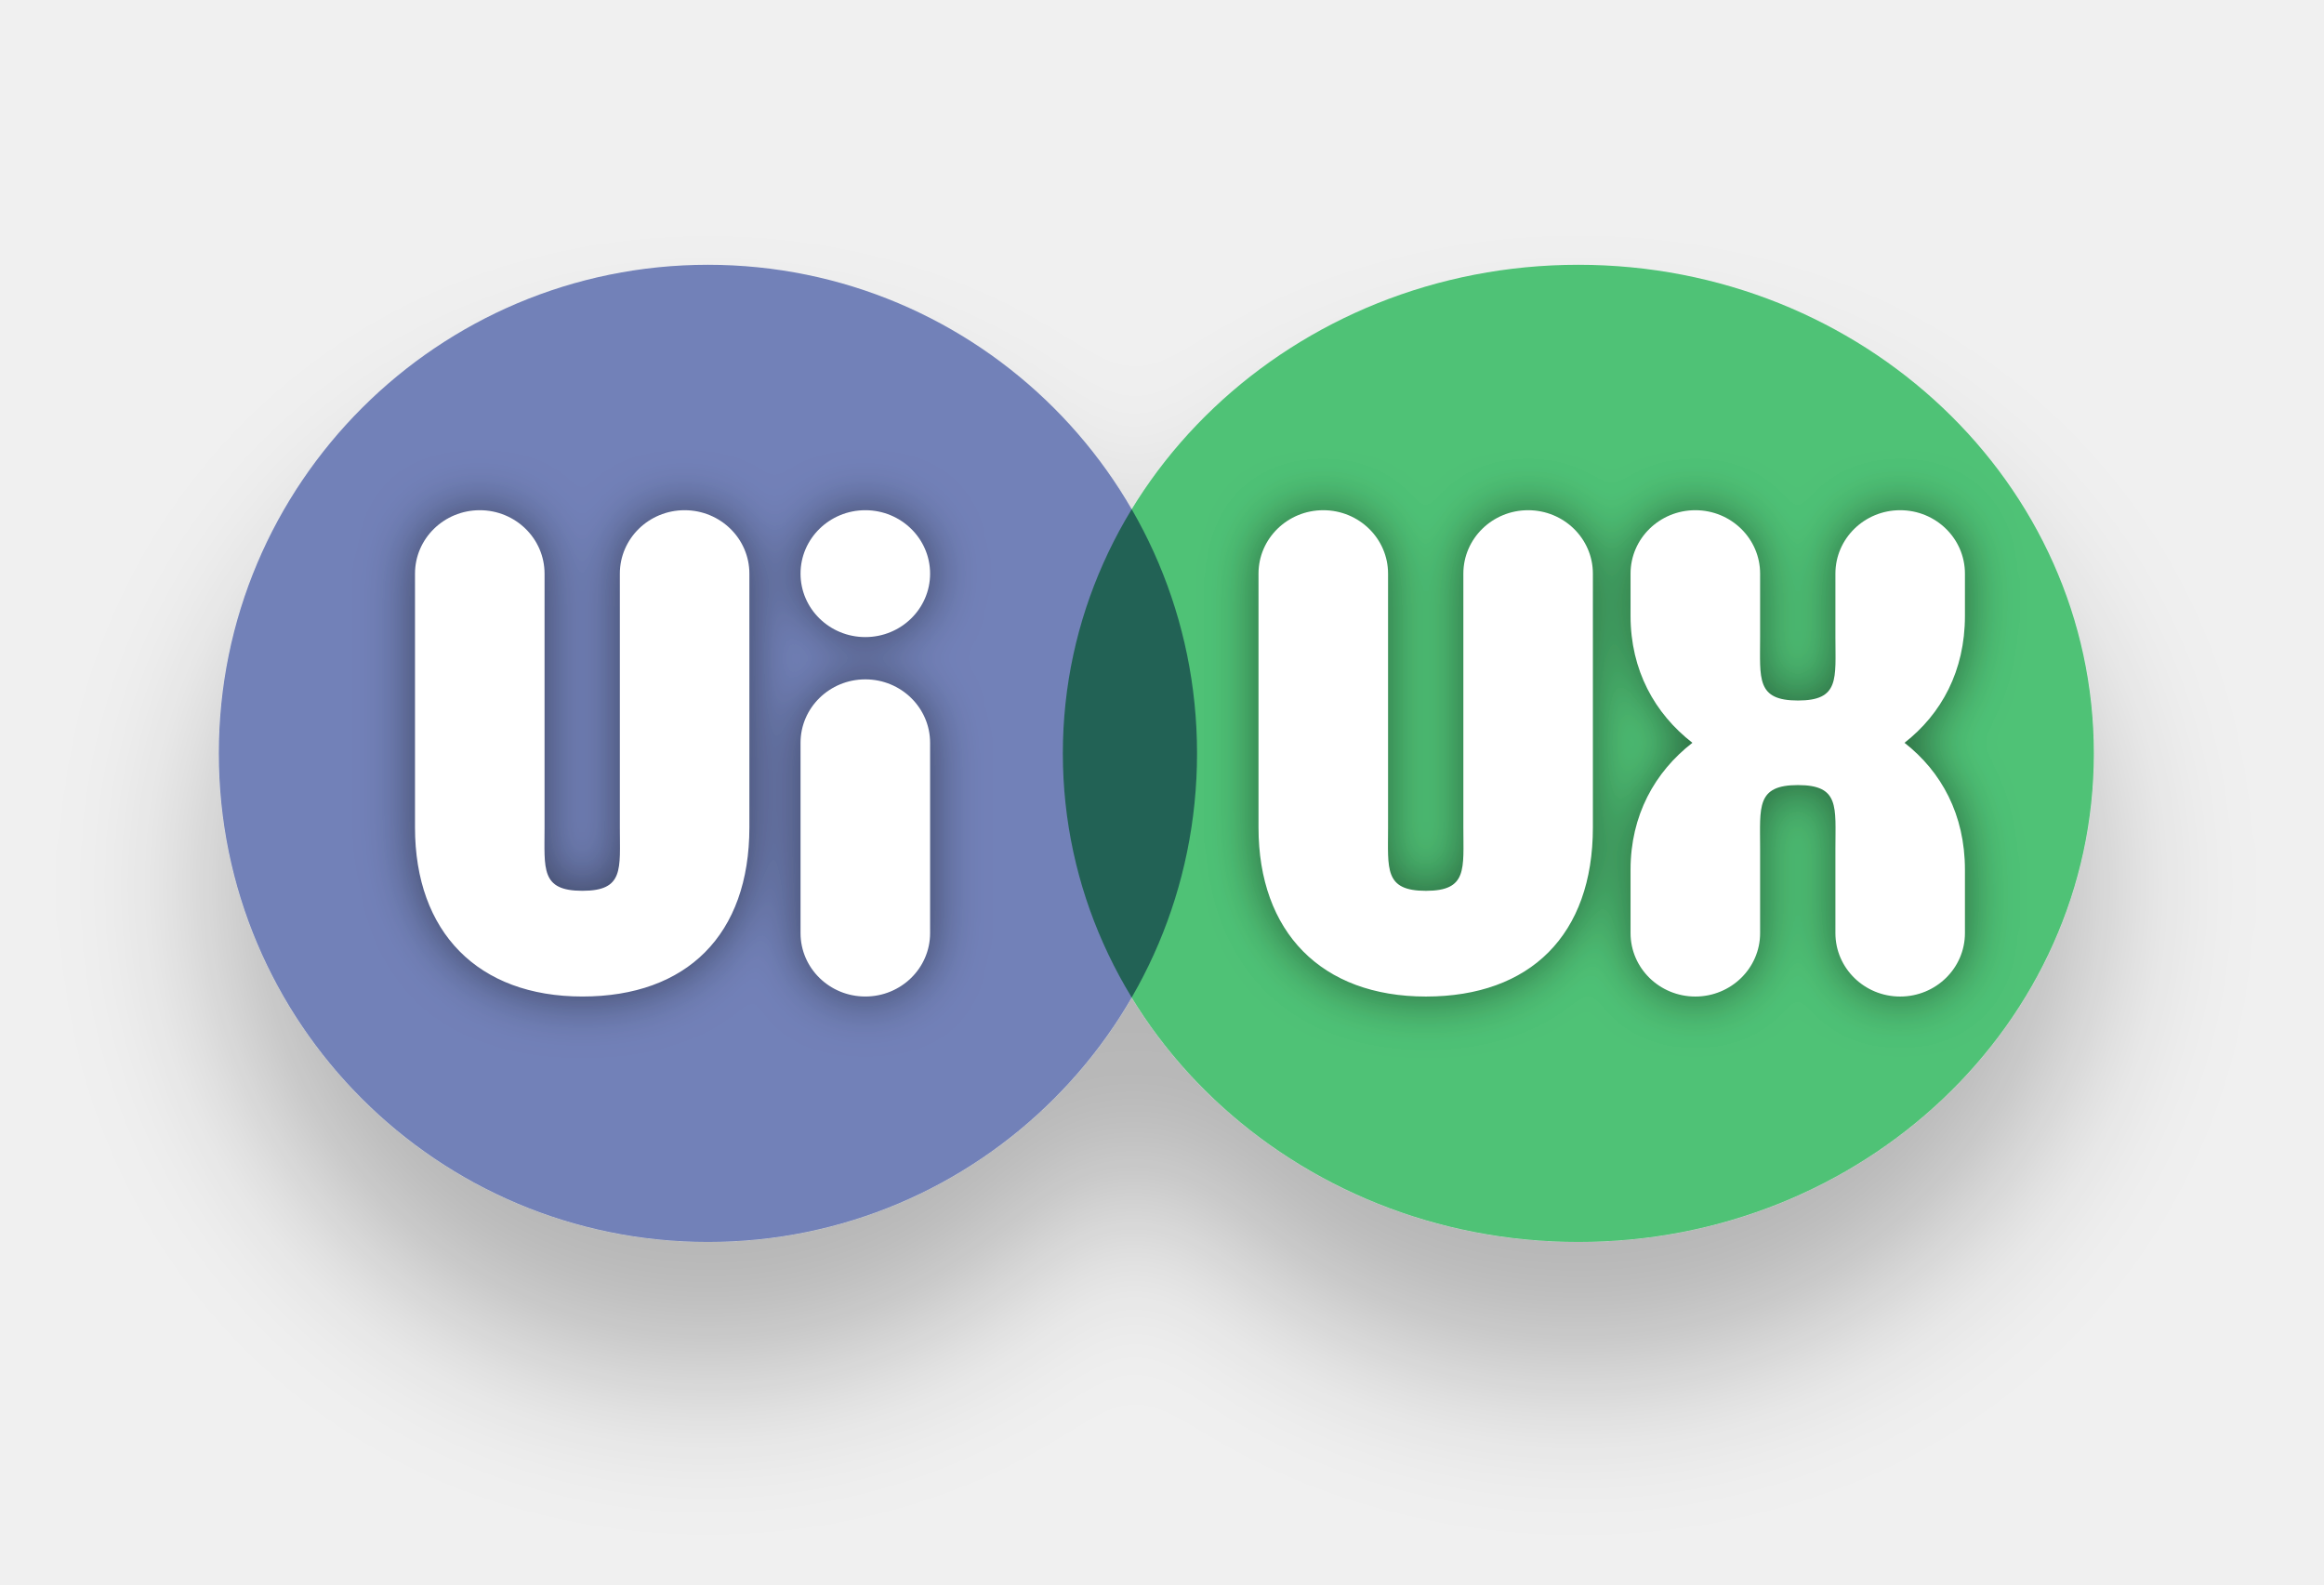
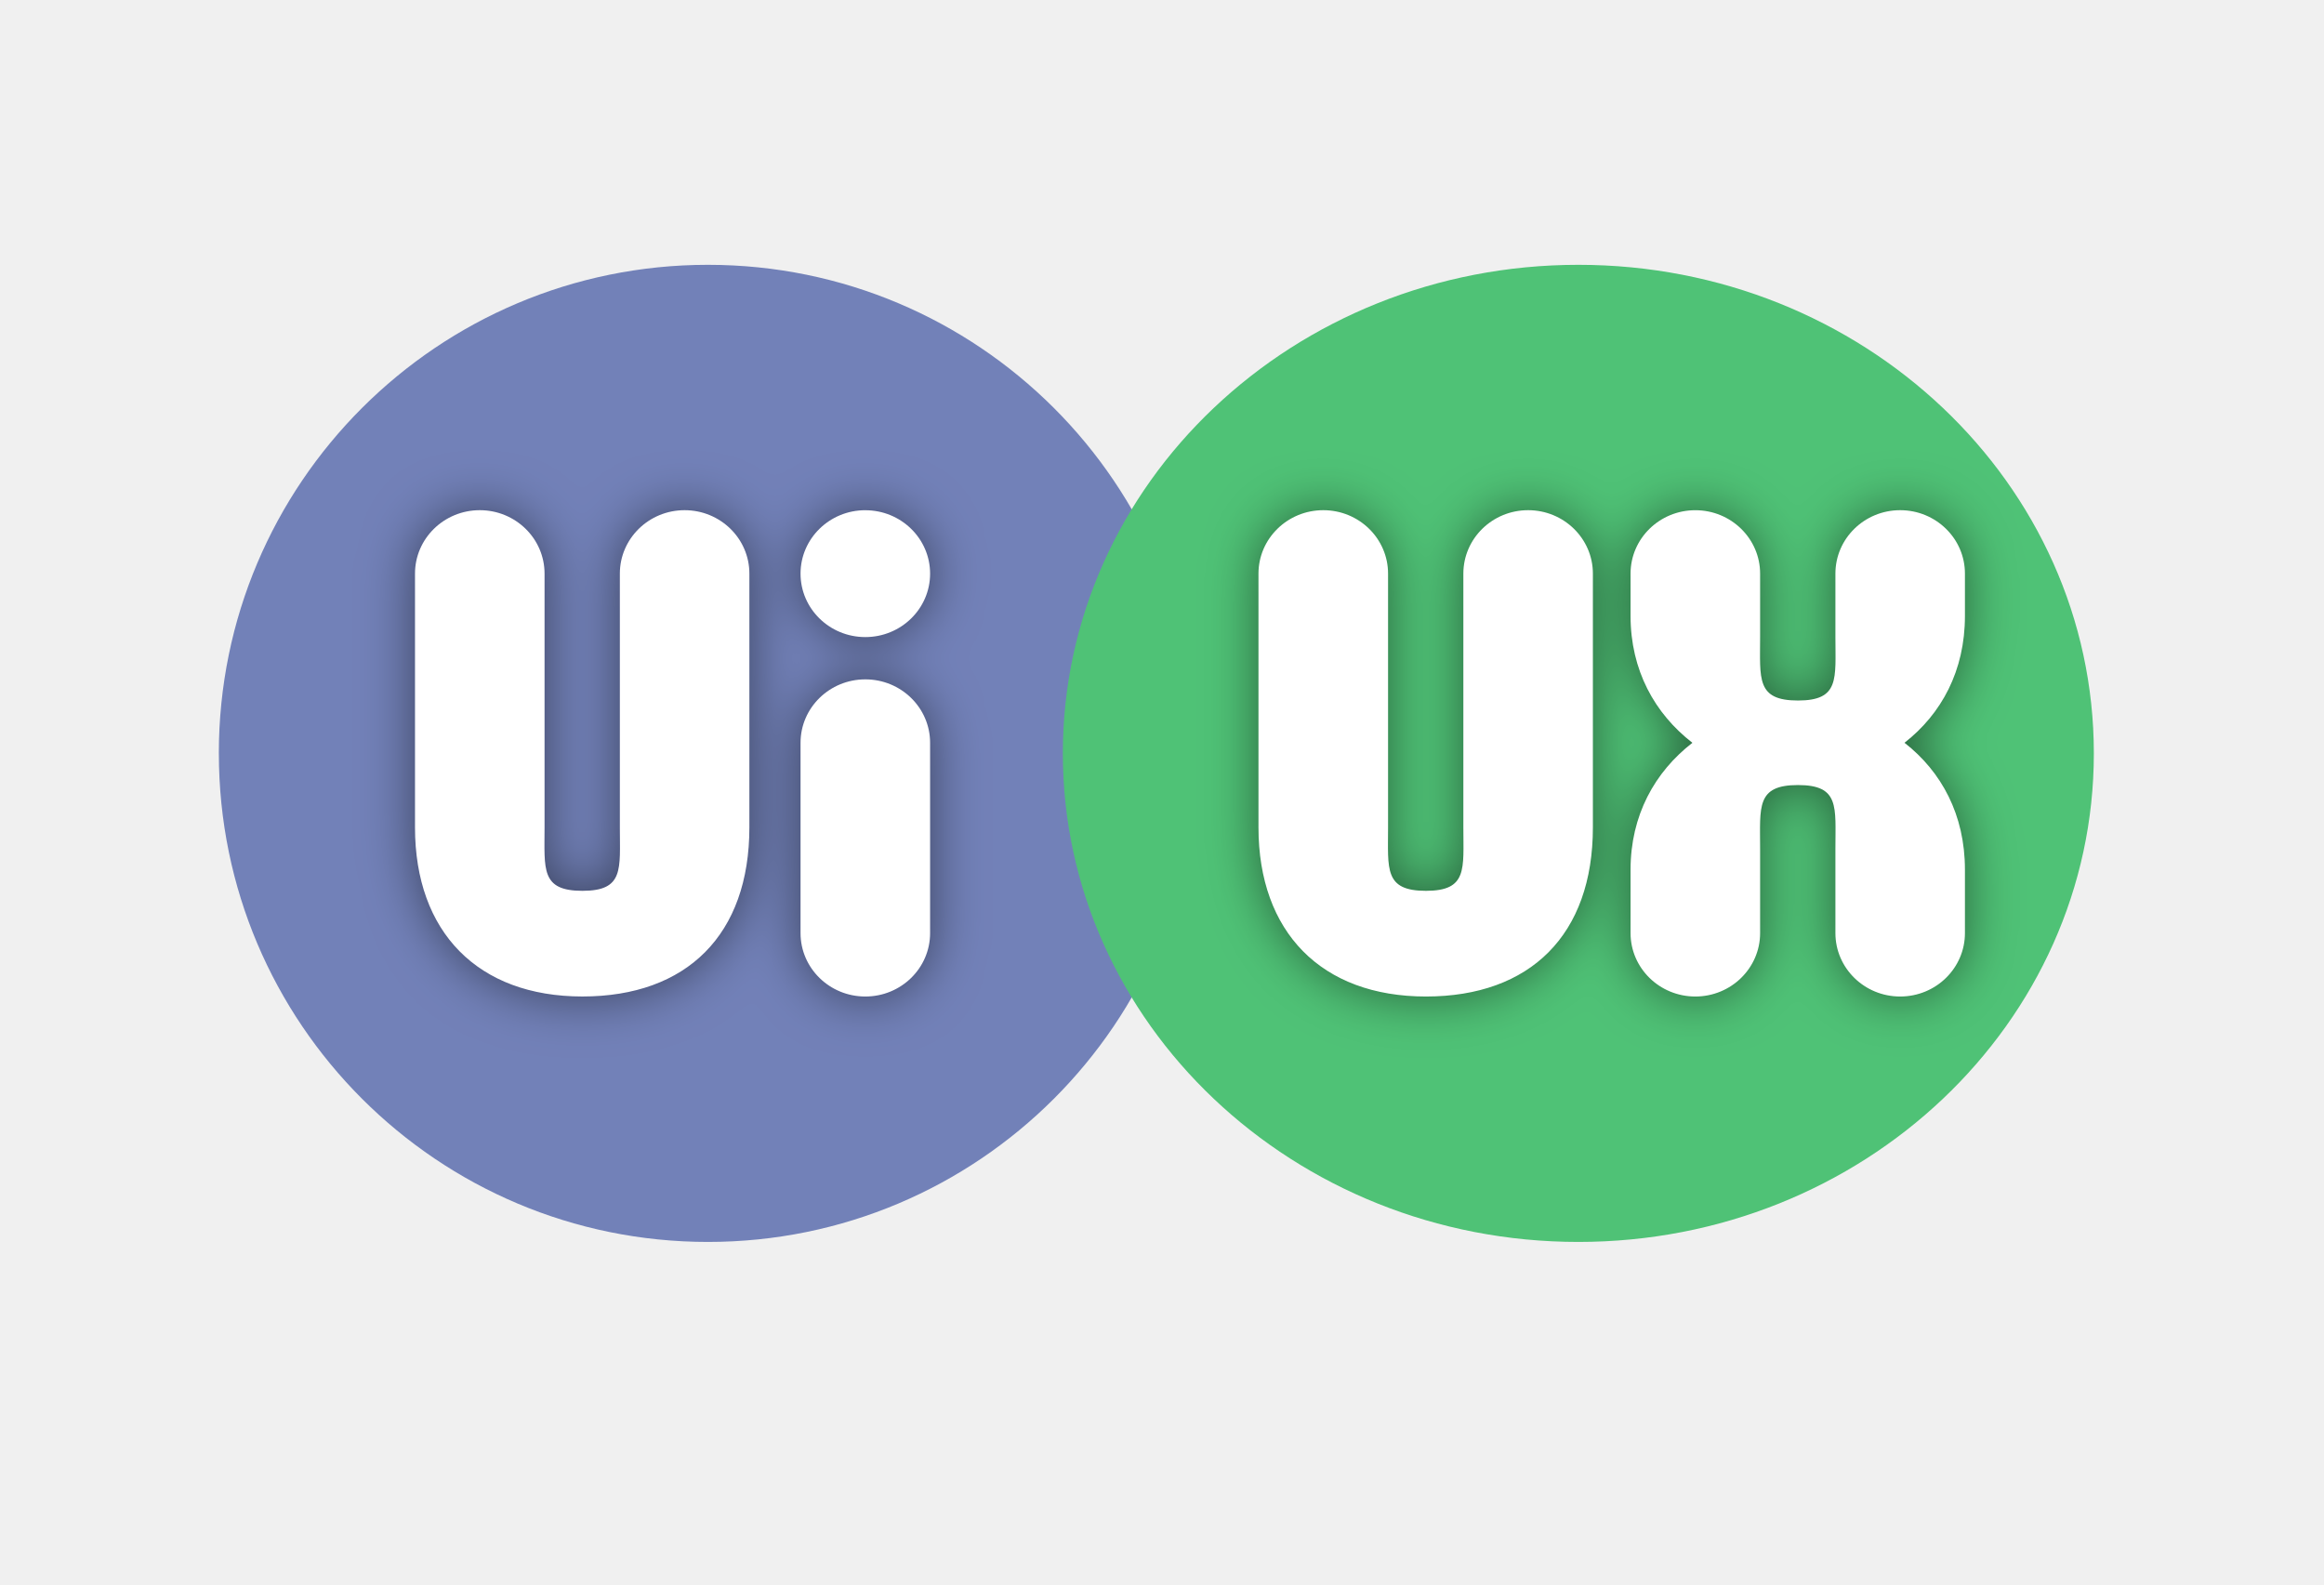
- <svg xmlns="http://www.w3.org/2000/svg" xmlns:xlink="http://www.w3.org/1999/xlink" width="88px" height="60px" viewBox="0 0 88 60" version="1.1">
+ <svg xmlns="http://www.w3.org/2000/svg" xmlns:xlink="http://www.w3.org/1999/xlink" height="60" width="88">
  <defs>
-     <filter x="-16.0%" y="-17.1%" width="131.9%" height="160.5%" filterUnits="objectBoundingBox" id="filter-1">
-       <feOffset dx="0" dy="5" in="SourceAlpha" result="shadowOffsetOuter1" />
-       <feGaussianBlur stdDeviation="3" in="shadowOffsetOuter1" result="shadowBlurOuter1" />
-       <feColorMatrix values="0 0 0 0 0   0 0 0 0 0   0 0 0 0 0  0 0 0 0.246 0" type="matrix" in="shadowBlurOuter1" result="shadowMatrixOuter1" />
-       <feMerge>
-         <feMergeNode in="shadowMatrixOuter1" />
-         <feMergeNode in="SourceGraphic" />
-       </feMerge>
+     <path id="b" d="M24.766 9.32c1.355 0 2.453 1.075 2.453 2.401s-1.098 2.402-2.453 2.402c-1.355 0-2.453-1.075-2.453-2.402s1.098-2.402 2.453-2.402zm0 6.404c1.355 0 2.453 1.076 2.453 2.402v7.206c0 1.326-1.098 2.401-2.453 2.401-1.355 0-2.453-1.075-2.453-2.401v-7.206c0-1.326 1.098-2.402 2.453-2.402zM12.62 21.33c0 1.579-.15 2.401 1.433 2.401 1.584 0 1.418-.822 1.418-2.401V11.72c0-1.326 1.098-2.402 2.452-2.402 1.355 0 2.453 1.076 2.453 2.402v9.608c0 4.065-2.368 6.404-6.323 6.404-3.956 0-6.339-2.437-6.339-6.404V11.72c0-1.326 1.098-2.402 2.453-2.402 1.355 0 2.453 1.076 2.453 2.402z" />
+     <filter id="a" height="132.6%" width="130.8%" x="-15.4%" y="-16.3%">
+       <feOffset in="SourceAlpha" result="shadowOffsetOuter1" />
+       <feGaussianBlur in="shadowOffsetOuter1" result="shadowBlurOuter1" stdDeviation="1" />
+       <feColorMatrix in="shadowBlurOuter1" values="0 0 0 0 0 0 0 0 0 0 0 0 0 0 0 0 0 0 0.5 0" />
    </filter>
-     <path d="M24.766,9.319 C26.121,9.319 27.219,10.395 27.219,11.721 C27.219,13.048 26.121,14.123 24.766,14.123 C23.411,14.123 22.313,13.048 22.313,11.721 C22.313,10.395 23.411,9.319 24.766,9.319 Z M24.766,15.724 C26.121,15.724 27.219,16.8 27.219,18.126 L27.219,25.332 C27.219,26.658 26.121,27.733 24.766,27.733 C23.411,27.733 22.313,26.658 22.313,25.332 L22.313,18.126 C22.313,16.8 23.411,15.724 24.766,15.724 Z M12.62,21.329 C12.62,22.908 12.469,23.73 14.053,23.73 C15.637,23.73 15.471,22.908 15.471,21.329 C15.471,20.276 15.471,17.073 15.471,11.721 C15.471,10.395 16.569,9.319 17.923,9.319 C19.278,9.319 20.376,10.395 20.376,11.721 C20.376,15.416 20.376,18.618 20.376,21.329 C20.376,25.394 18.008,27.733 14.053,27.733 C10.097,27.733 7.714,25.296 7.714,21.329 C7.714,18.683 7.714,15.481 7.714,11.721 C7.714,10.395 8.812,9.319 10.167,9.319 C11.522,9.319 12.62,10.395 12.62,11.721 C12.62,17.073 12.62,20.276 12.62,21.329 Z" id="path-2" />
-     <filter x="-15.4%" y="-16.3%" width="130.8%" height="132.6%" filterUnits="objectBoundingBox" id="filter-3">
-       <feOffset dx="0" dy="0" in="SourceAlpha" result="shadowOffsetOuter1" />
-       <feGaussianBlur stdDeviation="1" in="shadowOffsetOuter1" result="shadowBlurOuter1" />
-       <feColorMatrix values="0 0 0 0 0   0 0 0 0 0   0 0 0 0 0  0 0 0 0.5 0" type="matrix" in="shadowBlurOuter1" />
-     </filter>
-     <path d="M44.56,21.329 C44.56,22.908 44.409,23.731 45.993,23.731 C47.577,23.731 47.411,22.908 47.411,21.329 C47.411,20.276 47.411,17.073 47.411,11.721 C47.411,10.394 48.509,9.319 49.863,9.319 C51.218,9.319 52.316,10.394 52.316,11.721 C52.316,15.415 52.316,18.618 52.316,21.329 C52.316,25.395 49.948,27.734 45.993,27.734 C42.037,27.734 39.654,25.296 39.654,21.329 C39.654,18.683 39.654,15.481 39.654,11.721 C39.654,10.394 40.752,9.319 42.107,9.319 C43.462,9.319 44.56,10.394 44.56,11.721 C44.56,17.073 44.56,20.276 44.56,21.329 Z M53.742,13.322 L53.742,11.721 C53.742,10.394 54.84,9.319 56.195,9.319 C57.549,9.319 58.648,10.394 58.648,11.721 L58.648,14.123 C58.648,15.702 58.497,16.525 60.081,16.525 C61.665,16.525 61.499,15.702 61.499,14.123 L61.499,11.721 C61.499,10.394 62.597,9.319 63.951,9.319 C65.306,9.319 66.404,10.394 66.404,11.721 L66.404,13.322 C66.404,15.403 65.515,17.032 64.116,18.126 C65.515,19.22 66.404,20.849 66.404,22.93 L66.404,25.332 C66.404,26.658 65.306,27.734 63.951,27.734 C62.597,27.734 61.499,26.658 61.499,25.332 L61.499,22.129 C61.499,20.55 61.665,19.727 60.081,19.727 C58.497,19.727 58.648,20.55 58.648,22.129 L58.648,25.332 C58.648,26.658 57.549,27.734 56.195,27.734 C54.84,27.734 53.742,26.658 53.742,25.332 L53.742,22.93 C53.742,20.877 54.655,19.234 56.084,18.126 C54.655,17.018 53.742,15.375 53.742,13.322 Z" id="path-4" />
-     <filter x="-11.2%" y="-16.3%" width="122.4%" height="132.6%" filterUnits="objectBoundingBox" id="filter-5">
-       <feOffset dx="0" dy="0" in="SourceAlpha" result="shadowOffsetOuter1" />
-       <feGaussianBlur stdDeviation="1" in="shadowOffsetOuter1" result="shadowBlurOuter1" />
-       <feColorMatrix values="0 0 0 0 0   0 0 0 0 0   0 0 0 0 0  0 0 0 0.5 0" type="matrix" in="shadowBlurOuter1" />
+     <path id="d" d="M44.56 21.329c0 1.579-.151 2.402 1.433 2.402s1.418-.823 1.418-2.402V11.72c0-1.327 1.098-2.402 2.452-2.402s2.453 1.075 2.453 2.402v9.608c0 4.066-2.368 6.405-6.323 6.405s-6.34-2.438-6.34-6.405V11.72c0-1.327 1.1-2.402 2.454-2.402 1.355 0 2.453 1.075 2.453 2.402zm9.182-8.007v-1.601c0-1.327 1.098-2.402 2.453-2.402 1.354 0 2.453 1.075 2.453 2.402v2.402c0 1.579-.151 2.402 1.433 2.402s1.418-.823 1.418-2.402V11.72c0-1.327 1.098-2.402 2.452-2.402 1.355 0 2.453 1.075 2.453 2.402v1.601c0 2.081-.89 3.71-2.288 4.804 1.399 1.094 2.288 2.723 2.288 4.804v2.402c0 1.326-1.098 2.402-2.453 2.402-1.354 0-2.452-1.076-2.452-2.402v-3.203c0-1.579.166-2.402-1.418-2.402-1.584 0-1.433.823-1.433 2.402v3.203c0 1.326-1.099 2.402-2.453 2.402-1.355 0-2.453-1.076-2.453-2.402V22.93c0-2.053.913-3.696 2.342-4.804-1.43-1.108-2.342-2.751-2.342-4.804z" />
+     <filter id="c" height="132.6%" width="122.4%" x="-11.2%" y="-16.3%">
+       <feOffset in="SourceAlpha" result="shadowOffsetOuter1" />
+       <feGaussianBlur in="shadowOffsetOuter1" result="shadowBlurOuter1" stdDeviation="1" />
+       <feColorMatrix in="shadowBlurOuter1" values="0 0 0 0 0 0 0 0 0 0 0 0 0 0 0 0 0 0 0.5 0" />
    </filter>
  </defs>
-   <g id="Page-1" stroke="none" stroke-width="1" fill="none" fill-rule="evenodd">
-     <g id="Artboard-Copy" transform="translate(-15, -10)">
-       <g id="Group-5" transform="translate(24, 20)" />
-       <g id="Group-4" filter="url(#filter-1)" transform="translate(23, 20)">
-         <path d="M0.286,18.527 C0.286,8.309 8.578,0.026 18.807,0.026 C29.036,0.026 37.327,8.307 37.327,18.526 C37.327,28.744 29.036,37.026 18.807,37.026 C8.578,37.026 0.286,28.743 0.286,18.525" id="Path" fill="#7281B8" fill-rule="nonzero" />
-         <path d="M32.245,18.527 C32.245,8.309 40.983,0.026 51.765,0.026 C62.546,0.026 71.285,8.307 71.285,18.526 C71.285,28.744 62.546,37.026 51.765,37.026 C40.984,37.026 32.245,28.743 32.245,18.525" id="Path" fill="#4FC276" fill-rule="nonzero" style="mix-blend-mode: multiply;" />
-         <g id="Combined-Shape">
-           <use fill="black" fill-opacity="1" filter="url(#filter-3)" xlink:href="#path-2" />
-           <use fill="#FFFFFF" fill-rule="evenodd" xlink:href="#path-2" />
-         </g>
-         <g id="Combined-Shape">
-           <use fill="black" fill-opacity="1" filter="url(#filter-5)" xlink:href="#path-4" />
-           <use fill="#FFFFFF" fill-rule="evenodd" xlink:href="#path-4" />
-         </g>
-       </g>
-     </g>
+   <g fill="none" fill-rule="evenodd" transform="translate(8 10)">
+     <path d="M.286 18.527c0-10.218 8.292-18.5 18.52-18.5 10.23 0 18.521 8.28 18.521 18.499 0 10.218-8.291 18.5-18.52 18.5-10.23 0-18.52-8.283-18.52-18.501" fill="#7281b8" fill-rule="nonzero" />
+     <path d="M32.245 18.527c0-10.218 8.738-18.5 19.52-18.5 10.781 0 19.52 8.28 19.52 18.499 0 10.218-8.739 18.5-19.52 18.5s-19.52-8.283-19.52-18.501" fill="#4fc276" fill-rule="nonzero" />
+     <use fill="#000" filter="url(#a)" xlink:href="#b" />
+     <use fill="#fff" xlink:href="#b" />
+     <use fill="#000" filter="url(#c)" xlink:href="#d" />
+     <use fill="#fff" xlink:href="#d" />
  </g>
</svg>
